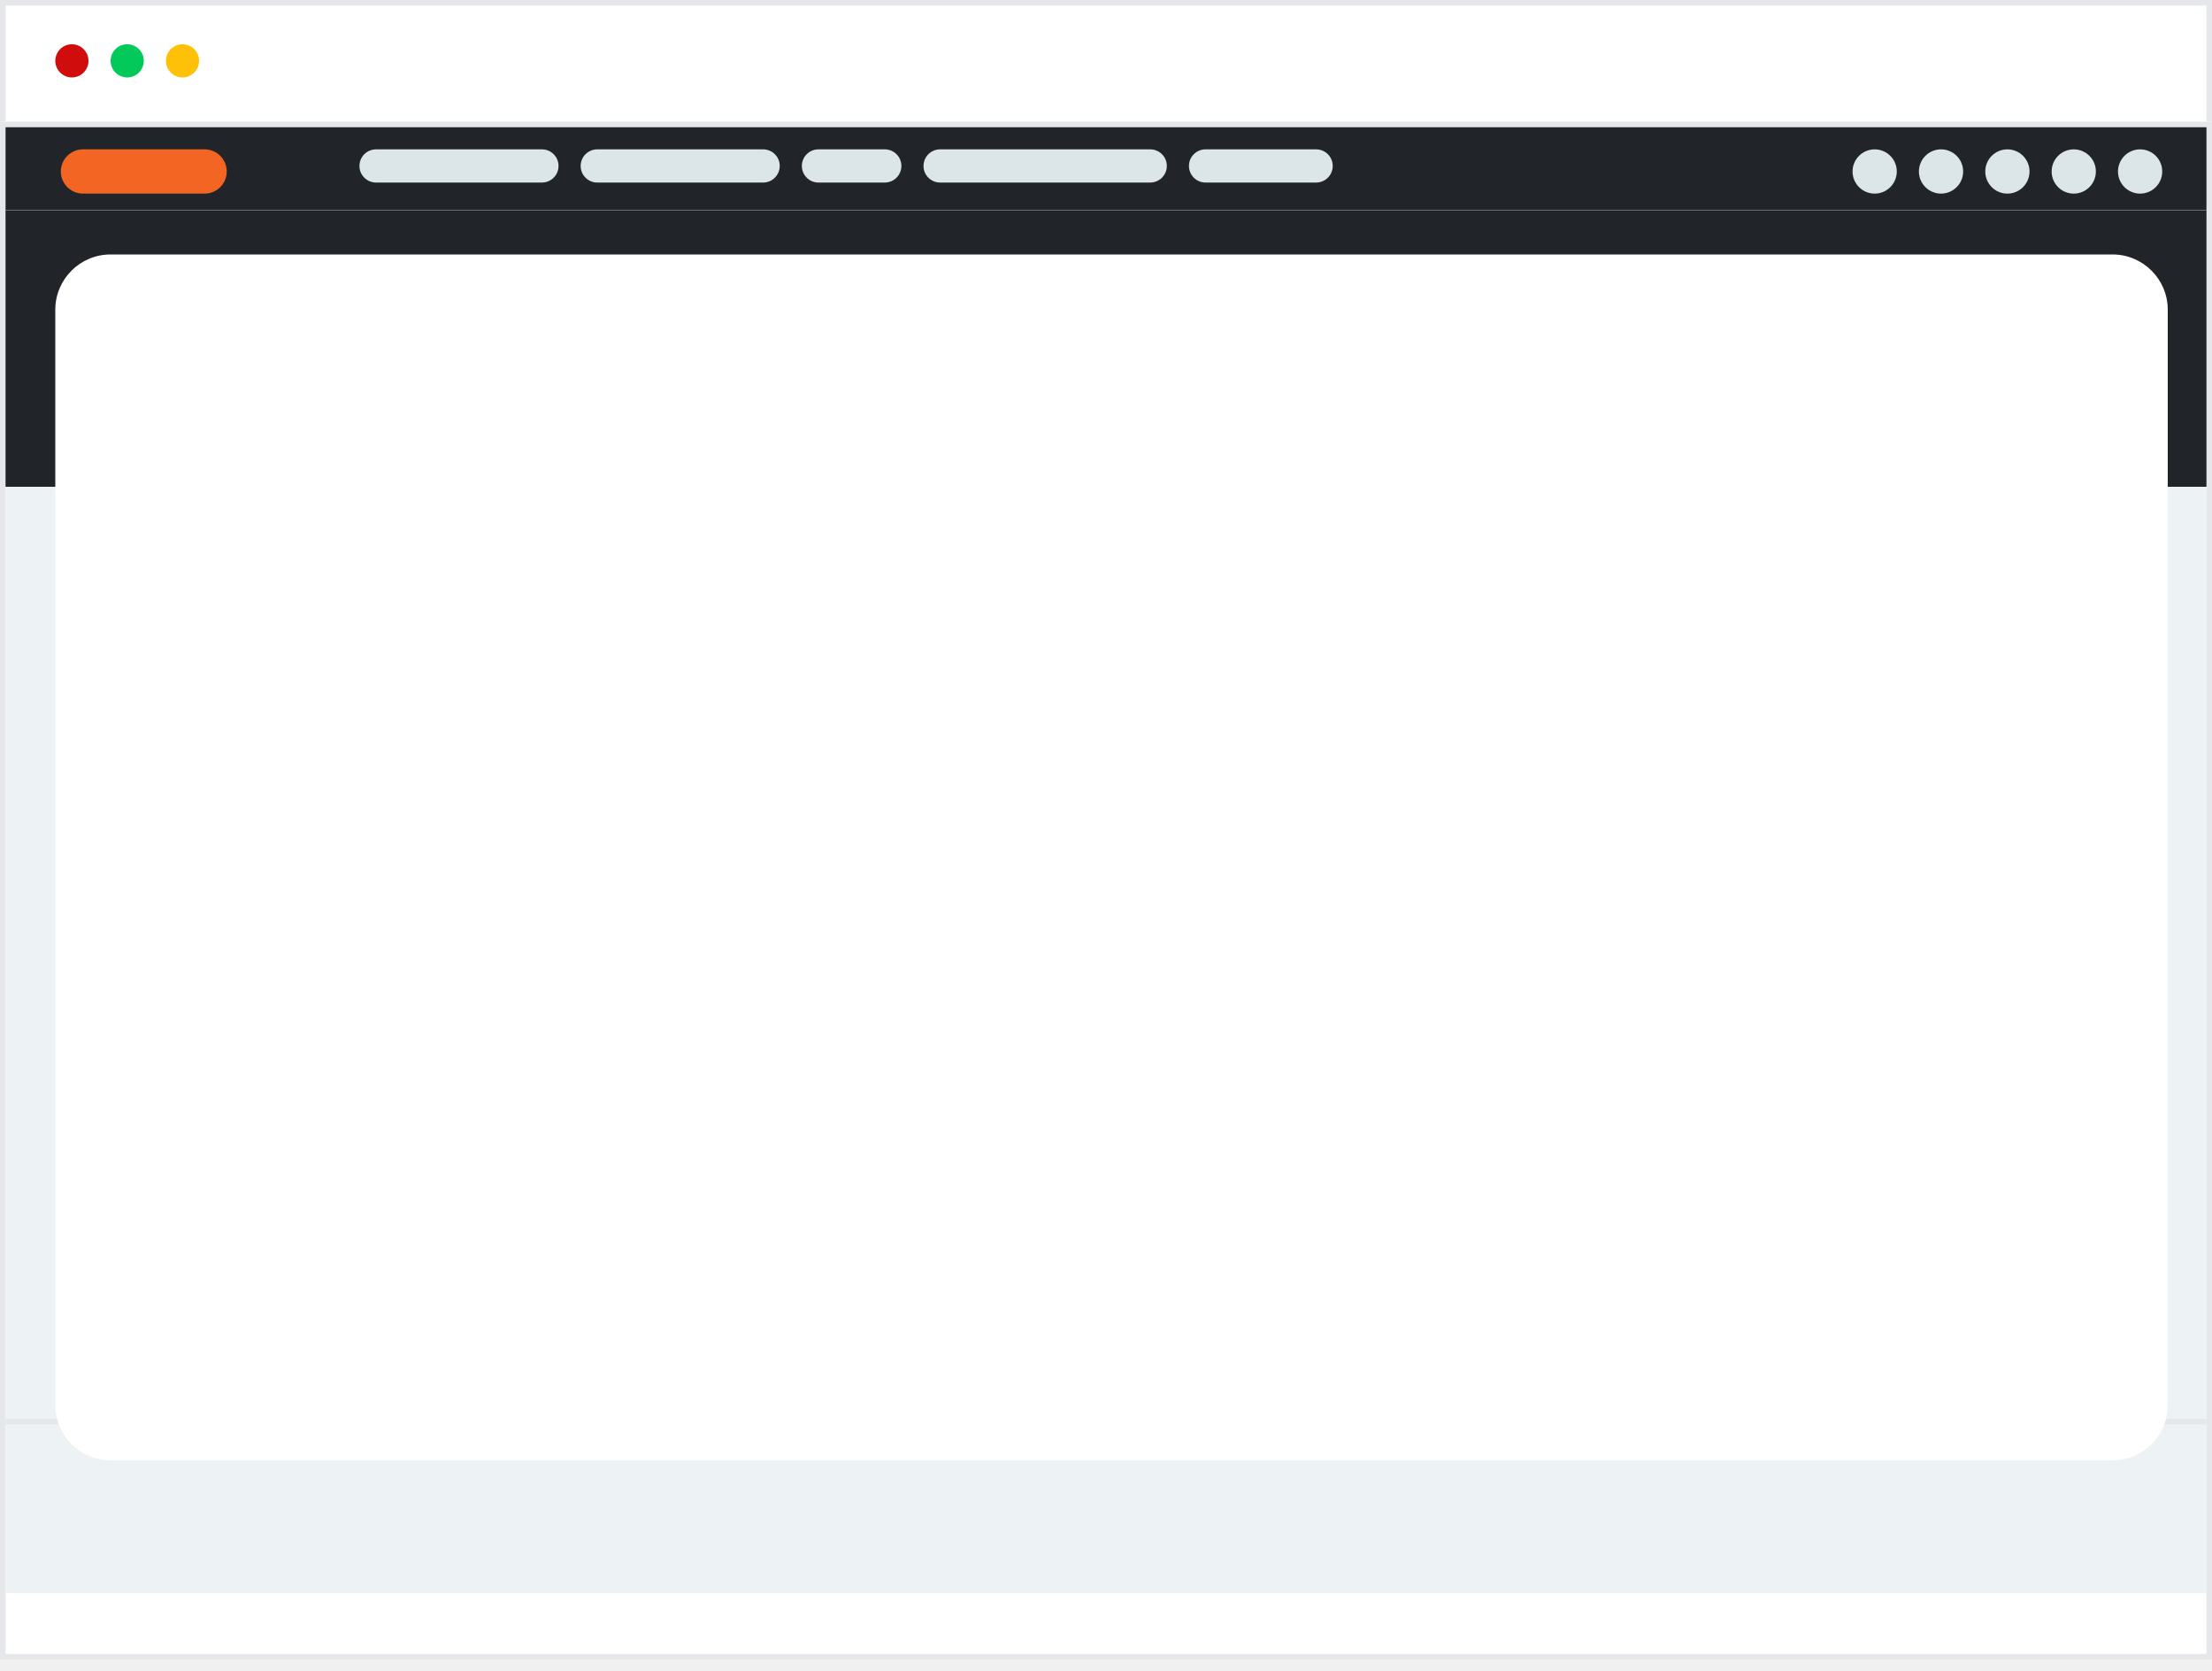
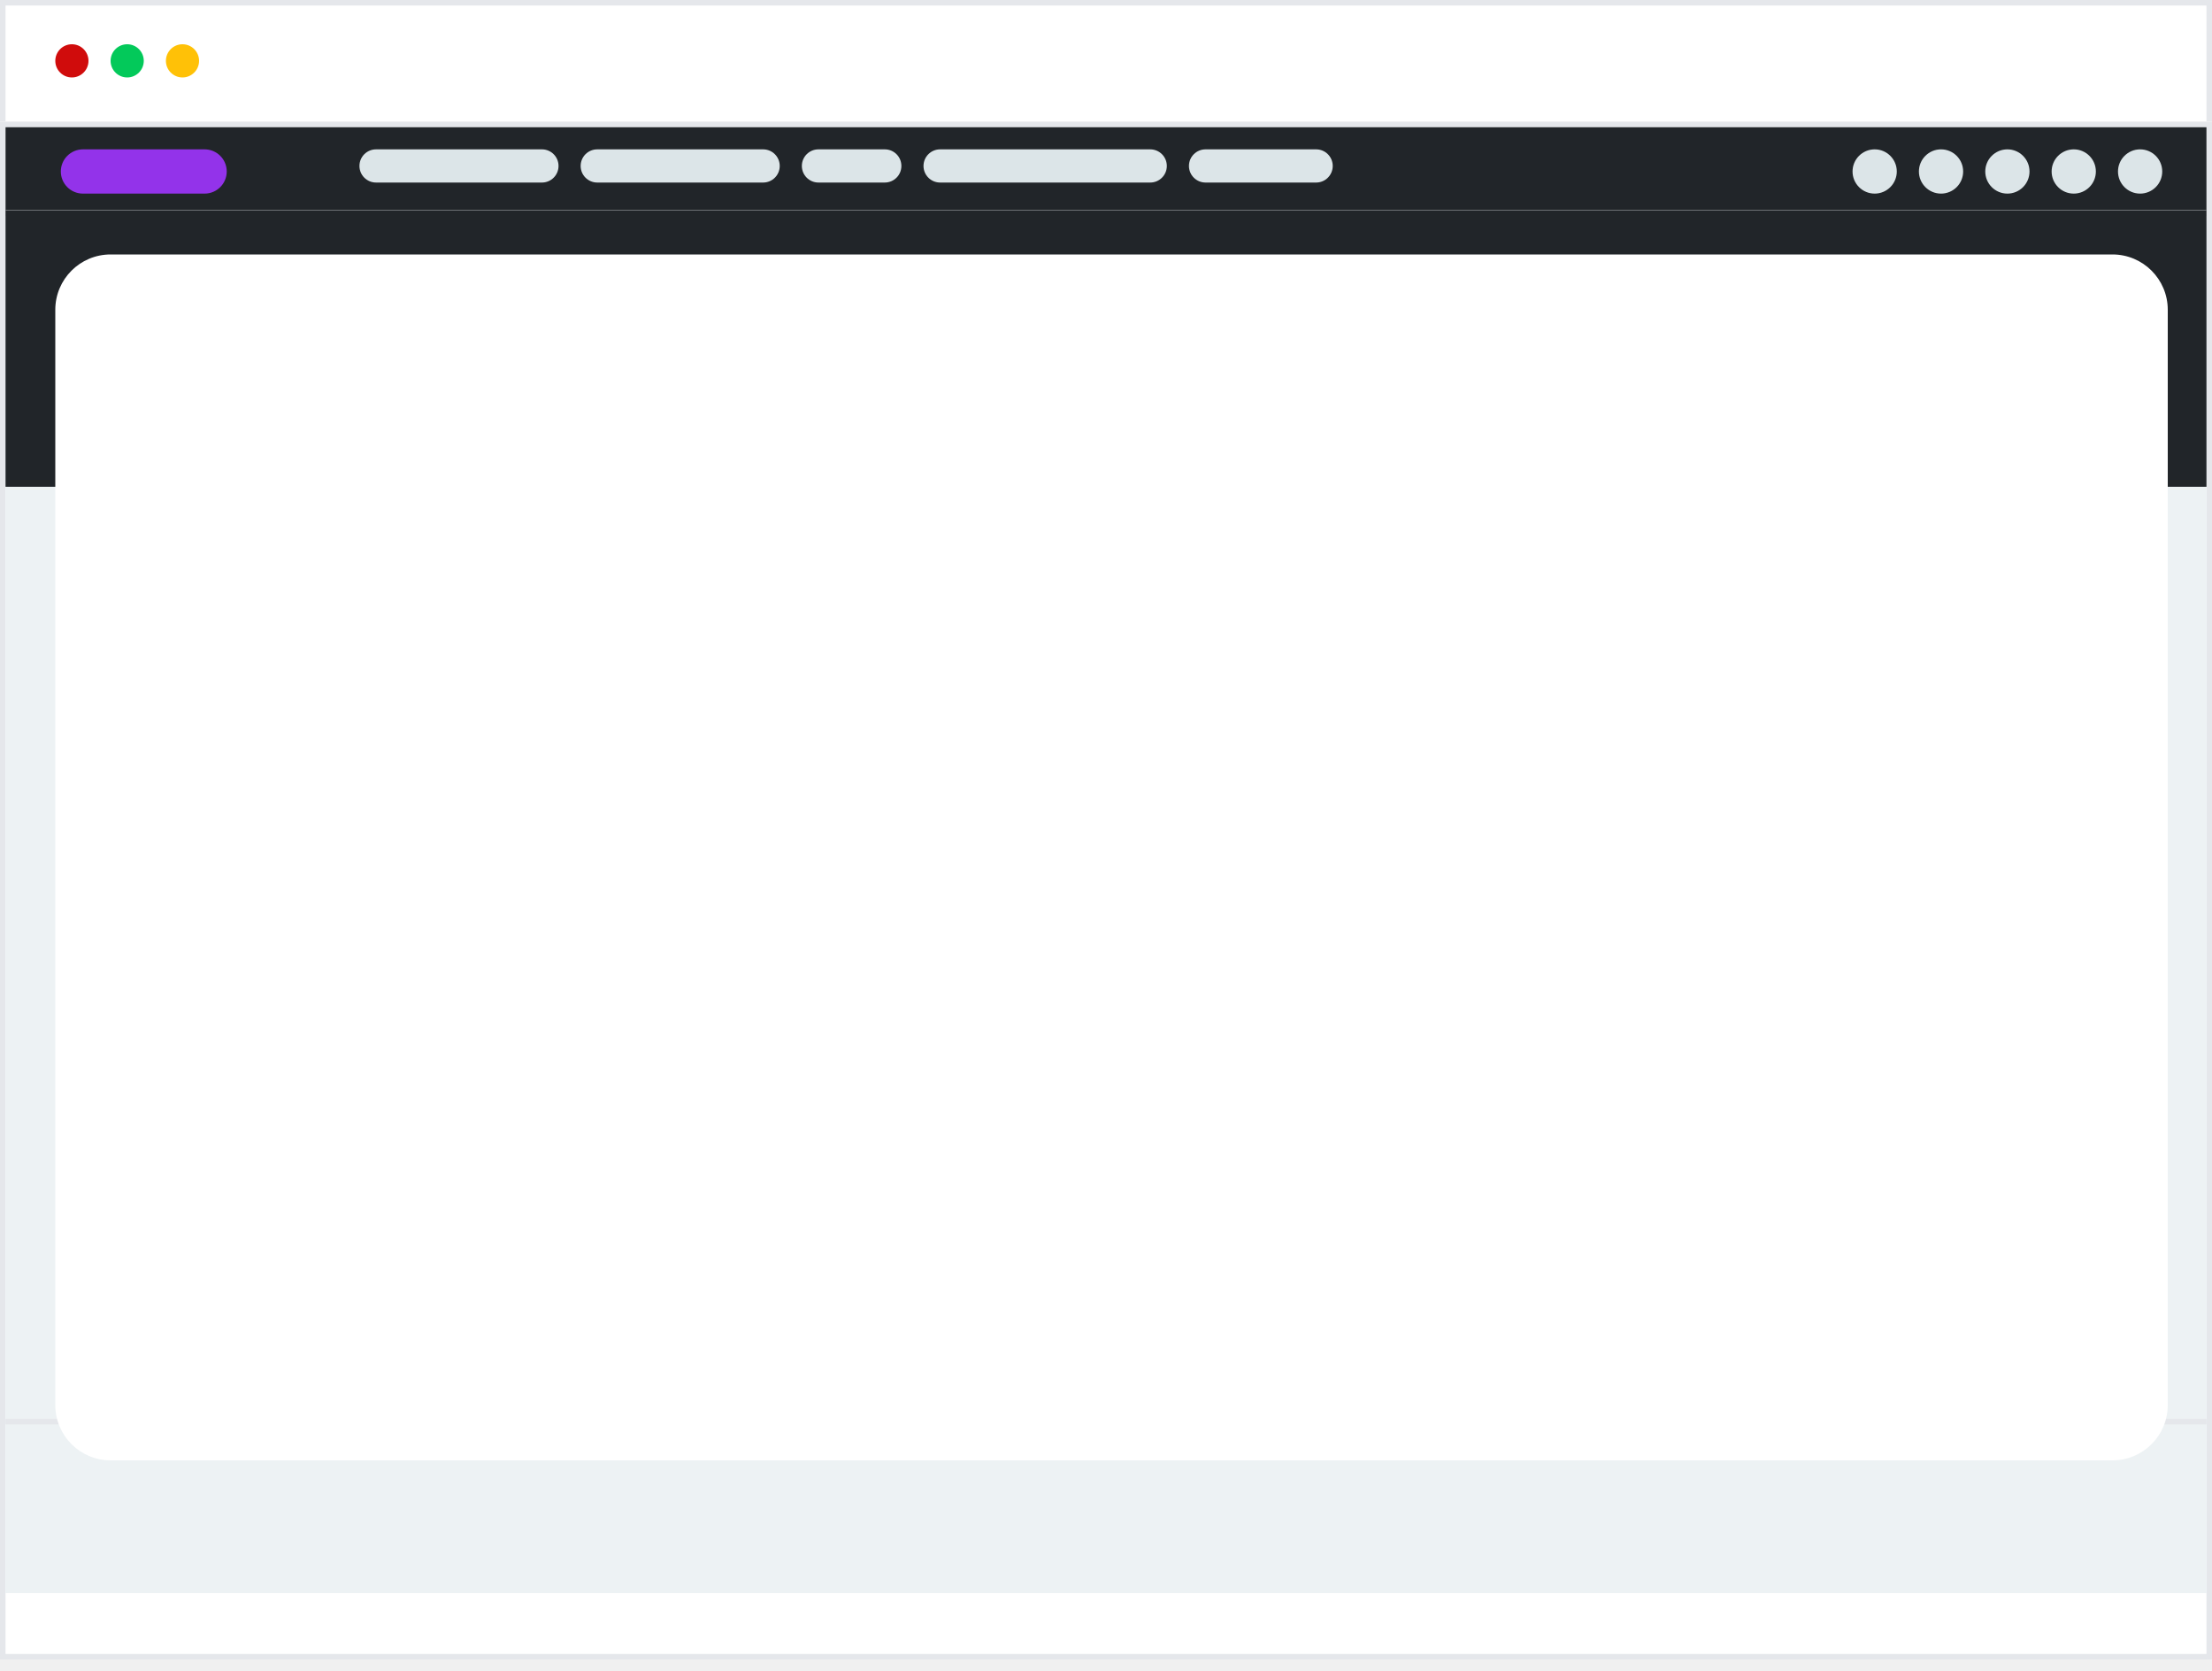
<svg xmlns="http://www.w3.org/2000/svg" width="200" height="151" viewBox="0 0 200 151" fill="none">
  <mask id="path-1-inside-1_1066_41525" fill="white">
    <path d="M0 0H200V11H0V0Z" />
  </mask>
  <path d="M0 0H200V11H0V0Z" fill="white" />
  <path d="M0 0V-0.5H-0.5V0H0ZM200 0H200.5V-0.5H200V0ZM0 0.5H200V-0.5H0V0.5ZM199.5 0V11H200.5V0H199.5ZM0.5 11V0H-0.5V11H0.5Z" fill="#E5E7EB" mask="url(#path-1-inside-1_1066_41525)" />
  <circle cx="6.5" cy="5.5" r="1.5" fill="#D00C0C" />
  <circle cx="11.5" cy="5.5" r="1.5" fill="#03C95A" />
  <circle cx="16.5" cy="5.5" r="1.5" fill="#FFC107" />
  <path d="M0.25 11.25H199.75V149.75H0.25V11.25Z" fill="white" />
  <path d="M0.25 11.25H199.75V149.75H0.25V11.25Z" stroke="#E5E7EB" stroke-width="0.5" />
  <mask id="path-7-inside-2_1066_41525" fill="white">
    <path d="M0.5 11.5H199.5V19.5H0.5V11.5Z" />
  </mask>
  <path d="M0.5 11.5H199.5V19.5H0.5V11.5Z" fill="#212529" />
  <path d="M199.5 19H0.5V20H199.5V19Z" fill="#E5E7EB" mask="url(#path-7-inside-2_1066_41525)" />
-   <rect x="5.5" y="13.5" width="15" height="4" rx="2" fill="#F26522" />
+   <rect x="5.5" y="13.5" width="15" height="4" rx="2" fill="#9333ea" />
  <rect x="32.5" y="13.5" width="18" height="3" rx="1.5" fill="#DCE5E8" />
  <rect x="52.5" y="13.5" width="18" height="3" rx="1.5" fill="#DCE5E8" />
  <rect x="72.5" y="13.5" width="9" height="3" rx="1.5" fill="#DCE5E8" />
  <rect x="83.5" y="13.5" width="22" height="3" rx="1.5" fill="#DCE5E8" />
  <rect x="107.5" y="13.5" width="13" height="3" rx="1.5" fill="#DCE5E8" />
  <circle cx="169.5" cy="15.5" r="2" fill="#DCE5E8" />
  <circle cx="175.5" cy="15.5" r="2" fill="#DCE5E8" />
  <circle cx="181.5" cy="15.5" r="2" fill="#DCE5E8" />
  <circle cx="187.5" cy="15.5" r="2" fill="#DCE5E8" />
  <circle cx="193.5" cy="15.5" r="2" fill="#DCE5E8" />
  <rect x="0.5" y="19" width="199" height="125" fill="#EDF2F4" />
  <path d="M0.5 128.75H199.5V128.25H0.5V128.75Z" fill="#E5E7EB" />
  <rect width="41" height="2" rx="1" transform="matrix(1 0 0 -1 77 132.5)" fill="#EDF2F4" />
  <rect x="0.5" y="19" width="199" height="25" fill="#212529" />
  <rect x="5" y="23" width="191" height="109" rx="5" fill="white" />
</svg>
